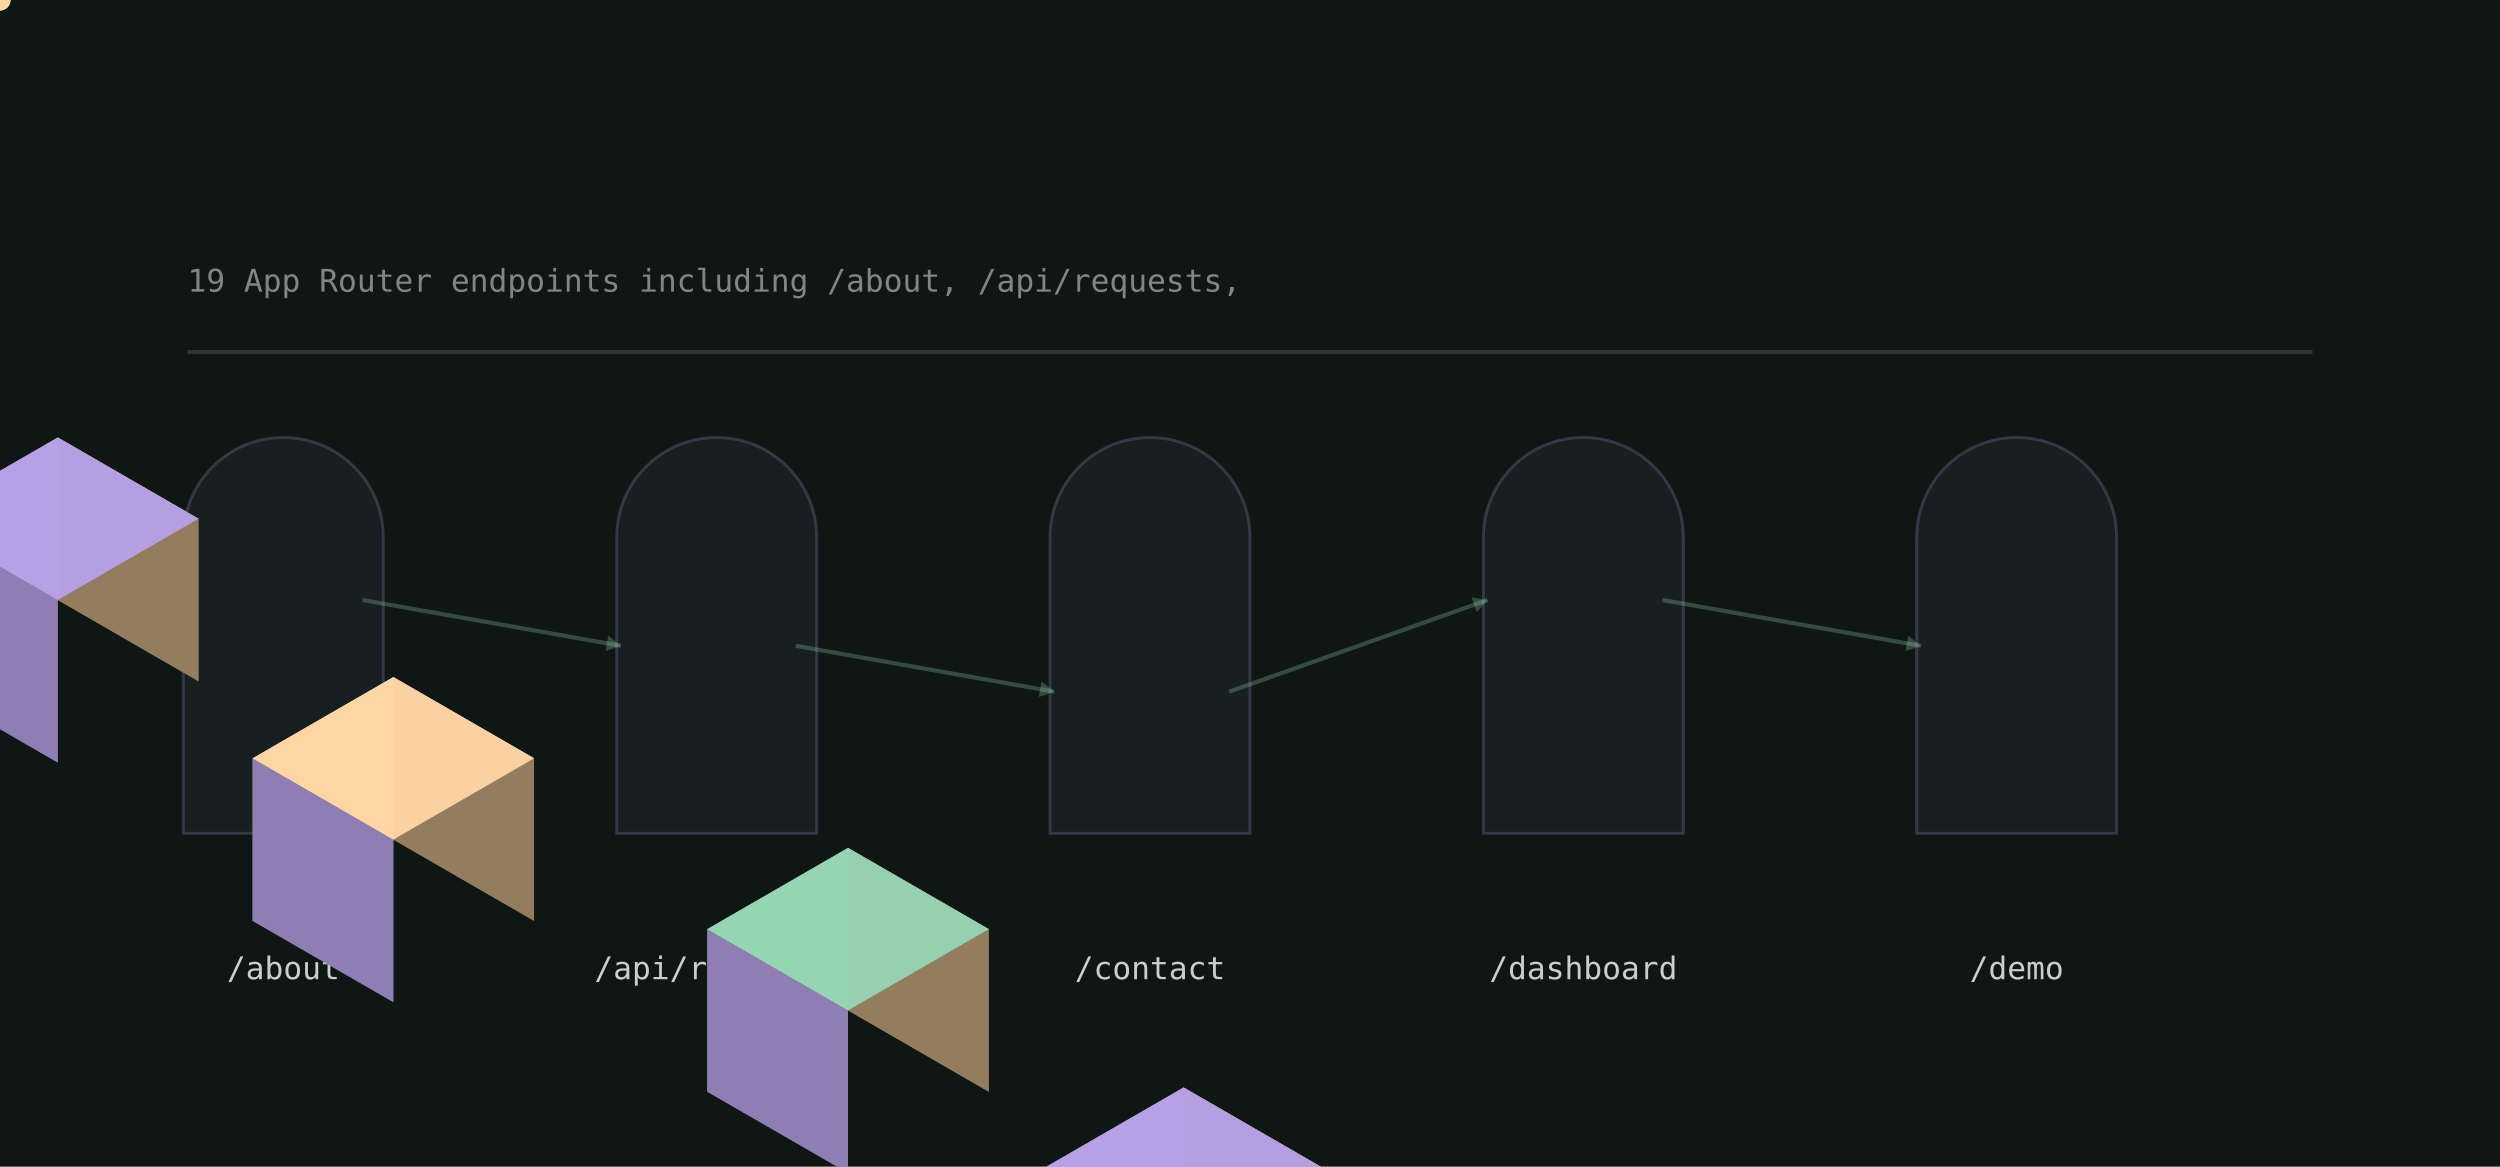
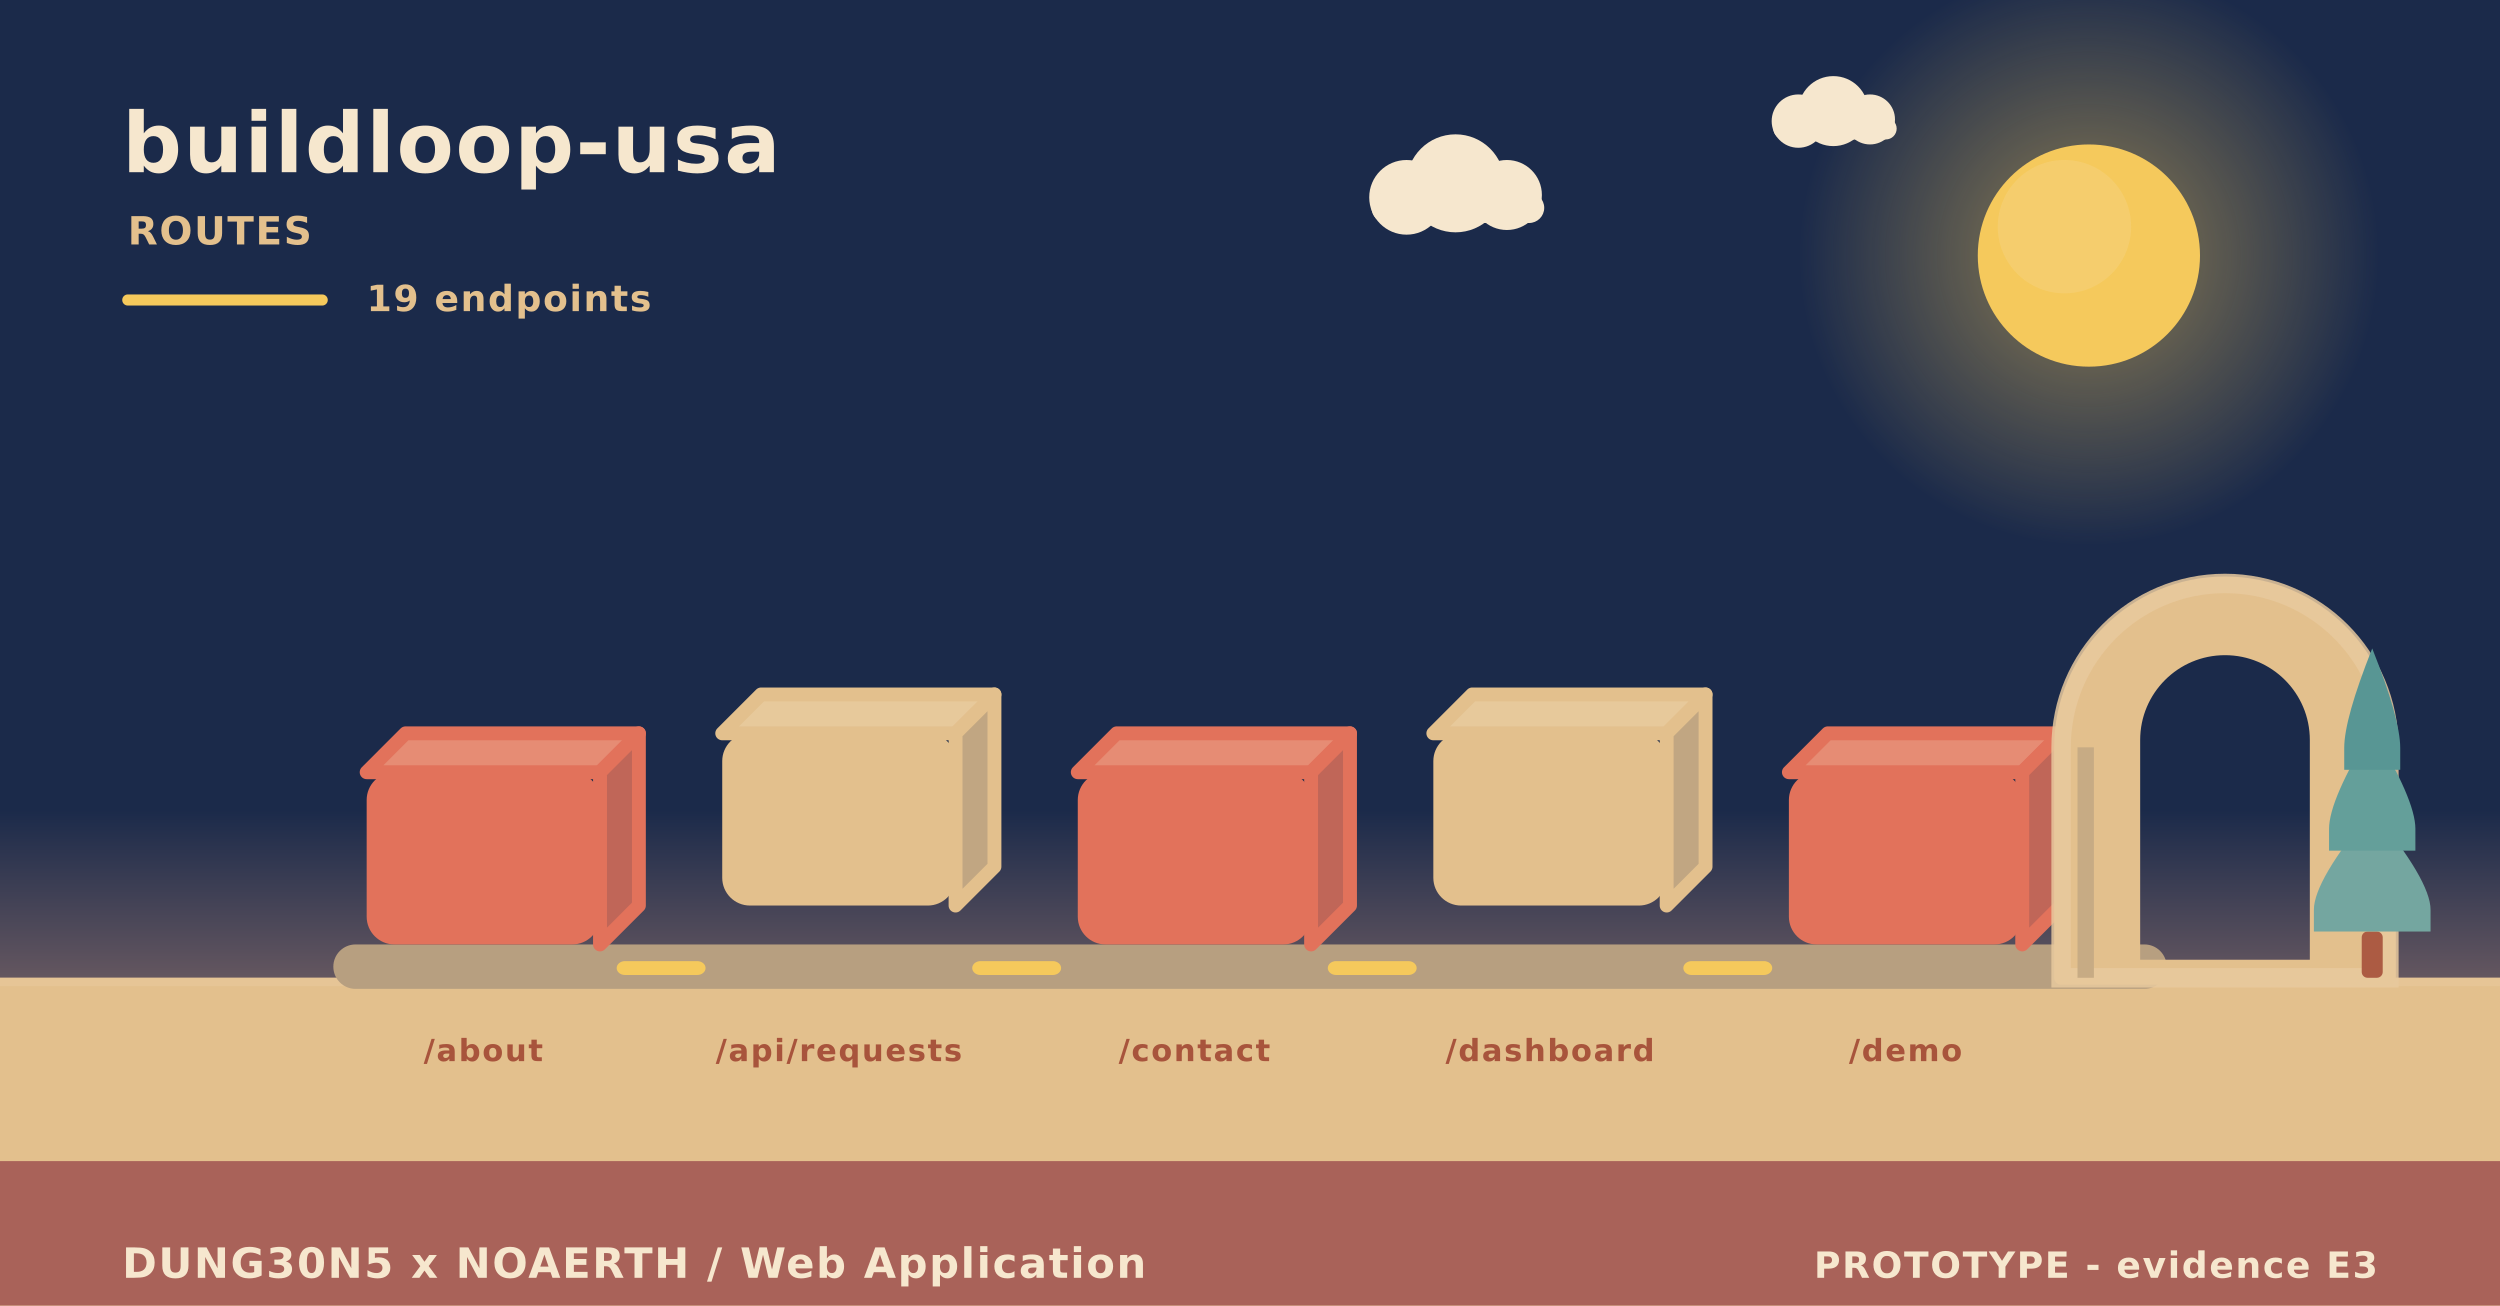
- <svg xmlns="http://www.w3.org/2000/svg" viewBox="0 0 1200 560" width="1200" height="560" role="img" aria-label="buildloop-usa data flow">
-   <rect width="1200" height="560" fill="#0f1714" />
-   <defs>
-     <linearGradient id="gf" x1="0" y1="0" x2="1" y2="1">
-       <stop offset="0%" stop-color="#95d5b2" />
-       <stop offset="100%" stop-color="#b8a1e6" />
-     </linearGradient>
-   </defs>
-   <path d="M88.00,400.00 L88.00,258.00 A48.00,48.00 0 0 1 184.00,258.00 L184.00,400.00 Z" fill="rgba(184,161,230,0.100)" opacity="0.55" stroke="rgba(184,161,230,0.400)" stroke-width="1.4" />
-   <polygon points="-133.37,173.00 -65.82,212.00 -65.82,134.00 -133.37,95.00" fill="#947c60" opacity="0.95" />
-   <polygon points="-200.92,212.00 -133.37,251.00 -133.37,173.00 -200.92,134.00" fill="#907eb3" opacity="0.95" />
-   <polygon points="-133.37,95.00 -65.82,134.00 -133.37,173.00 -200.92,134.00" fill="#95d5b2" opacity="0.95" />
+ <svg xmlns="http://www.w3.org/2000/svg" width="900" height="470" viewBox="0 0 900 470" role="img" aria-label="buildloop-usa - how data moves">
+   <linearGradient id="skyd" x1="0" y1="0" x2="0" y2="1">
+     <stop offset="0" stop-color="#1b2a4a" />
+     <stop offset="0.62" stop-color="#1b2a4a" />
+     <stop offset="1" stop-color="#f3ad8a" />
+   </linearGradient>
+   <rect width="900" height="470" fill="url(#skyd)" />
+   <radialGradient id="sund">
+     <stop offset="0.35" stop-color="#f5c95c" stop-opacity="0.34" />
+     <stop offset="1" stop-color="#f5c95c" stop-opacity="0" />
+   </radialGradient>
+   <circle cx="752" cy="92" r="104" fill="url(#sund)" />
+   <circle cx="752" cy="92" r="40" fill="#f5c95c" />
+   <circle cx="743.2" cy="81.6" r="24" fill="#f5d27e" opacity="0.5" />
  <g>
-     <polygon points="-133.37,173.00 -65.82,212.00 -65.82,134.00 -133.37,95.00" fill="#947c60" opacity="0.95" />
-     <polygon points="-200.92,212.00 -133.37,251.00 -133.37,173.00 -200.92,134.00" fill="#907eb3" opacity="0.95" />
-     <polygon points="-133.37,95.00 -65.82,134.00 -133.37,173.00 -200.92,134.00" fill="#95d5b2" opacity="0.95" />
-     <animate attributeName="opacity" values="0.25;1.0;0.25" dur="3.875s" begin="0.0s" repeatCount="indefinite" />
+     <circle cx="524" cy="66" r="17.64" fill="#f6e7ce" />
+     <circle cx="506.36" cy="71.04" r="13.44" fill="#f6e7ce" />
+     <circle cx="542.48" cy="70.2" r="12.6" fill="#f6e7ce" />
+     <rect x="493.76" y="69.36" width="62.16" height="10.92" rx="5.46" fill="#f6e7ce" />
+     <animateTransform attributeName="transform" type="translate" values="0 0;24 0;0 0" dur="36s" begin="0s" repeatCount="indefinite" />
  </g>
-   <text x="136" y="470" font-family="ui-monospace,Menlo,monospace" font-size="15" fill="rgba(240,248,244,0.820)" text-anchor="middle">/about</text>
-   <path d="M296.00,400.00 L296.00,258.00 A48.00,48.00 0 0 1 392.00,258.00 L392.00,400.00 Z" fill="rgba(184,161,230,0.100)" opacity="0.55" stroke="rgba(184,161,230,0.400)" stroke-width="1.4" />
-   <polygon points="27.71,288.00 95.26,327.00 95.26,249.00 27.71,210.00" fill="#947c60" opacity="0.95" />
-   <polygon points="-39.84,327.00 27.71,366.00 27.71,288.00 -39.84,249.00" fill="#907eb3" opacity="0.95" />
-   <polygon points="27.71,210.00 95.26,249.00 27.71,288.00 -39.84,249.00" fill="#b8a1e6" opacity="0.95" />
  <g>
-     <polygon points="27.71,288.00 95.26,327.00 95.26,249.00 27.71,210.00" fill="#947c60" opacity="0.95" />
-     <polygon points="-39.84,327.00 27.71,366.00 27.71,288.00 -39.84,249.00" fill="#907eb3" opacity="0.95" />
-     <polygon points="27.71,210.00 95.26,249.00 27.71,288.00 -39.84,249.00" fill="#b8a1e6" opacity="0.95" />
-     <animate attributeName="opacity" values="0.25;1.0;0.25" dur="3.875s" begin="0.4s" repeatCount="indefinite" />
+     <circle cx="660" cy="40" r="12.6" fill="#f6e7ce" />
+     <circle cx="647.4" cy="43.6" r="9.6" fill="#f6e7ce" />
+     <circle cx="673.2" cy="43" r="9" fill="#f6e7ce" />
+     <rect x="638.4" y="42.4" width="44.4" height="7.8" rx="3.9" fill="#f6e7ce" />
+     <animateTransform attributeName="transform" type="translate" values="0 0;-18 0;0 0" dur="46s" begin="3s" repeatCount="indefinite" />
  </g>
-   <text x="344" y="470" font-family="ui-monospace,Menlo,monospace" font-size="15" fill="rgba(240,248,244,0.820)" text-anchor="middle">/api/requests</text>
-   <line x1="174.00" y1="288.00" x2="298.00" y2="310.00" stroke="rgba(149,213,178,0.500)" stroke-width="2.00" opacity="0.55" />
-   <polygon points="298.00,310.00 291.97,305.07 290.64,312.55" fill="rgba(149,213,178,0.500)" opacity="0.55" />
-   <g opacity="0.9">
-     <circle cx="0.00" cy="0.00" r="5.00" fill="#ffd6a5" opacity="1.00" />
-     <animateTransform attributeName="transform" type="translate" values="174.00,288.00 298.00,310.00" dur="3.1s" begin="0.0s" repeatCount="indefinite" />
-     <animateTransform attributeName="transform" type="translate" values="298.00,310.00 174.00,288.00" dur="3.1s" begin="1.55s" repeatCount="indefinite" />
+   <rect x="0" y="352" width="900" height="118" fill="#e3c08d" />
+   <rect x="0" y="352" width="900" height="3" fill="#e6c596" />
+   <text x="44" y="62" font-family="Verdana,DejaVu Sans,sans-serif" font-size="30" font-weight="700" letter-spacing="0.6" fill="#f6e7ce" text-anchor="start">buildloop-usa</text>
+   <text x="46" y="88" font-family="Verdana,DejaVu Sans,sans-serif" font-size="14" font-weight="700" letter-spacing="0.6" fill="#e3c08d" text-anchor="start">ROUTES</text>
+   <rect x="44" y="106" width="74" height="4" rx="2" fill="#f5c95c" />
+   <text x="132" y="112" font-family="Verdana,DejaVu Sans,sans-serif" font-size="13" font-weight="700" letter-spacing="0.6" fill="#e3c08d" text-anchor="start">19 endpoints</text>
+   <rect x="120" y="340" width="660" height="16" rx="8" fill="#b79f80" />
+   <g>
+     <path d="M132,278 L216,278 L230,264 L146,264 Z" fill="#e68c74" stroke="#e2725b" stroke-width="5" stroke-linejoin="round" />
+     <path d="M216,278 L230,264 L230,326 L216,340 Z" fill="#c06658" stroke="#e2725b" stroke-width="5" stroke-linejoin="round" />
+     <rect x="132" y="278" width="84" height="62" rx="10" fill="#e2725b" />
+     <animateTransform attributeName="transform" type="translate" values="0 10;0 0" dur="0.8s" begin="0s" fill="freeze" />
  </g>
-   <path d="M504.00,400.00 L504.00,258.00 A48.00,48.00 0 0 1 600.00,258.00 L600.00,400.00 Z" fill="rgba(184,161,230,0.100)" opacity="0.55" stroke="rgba(184,161,230,0.400)" stroke-width="1.4" />
-   <polygon points="188.79,403.00 256.34,442.00 256.34,364.00 188.79,325.00" fill="#947c60" opacity="0.95" />
-   <polygon points="121.24,442.00 188.79,481.00 188.79,403.00 121.24,364.00" fill="#907eb3" opacity="0.95" />
-   <polygon points="188.79,325.00 256.34,364.00 188.79,403.00 121.24,364.00" fill="#ffd6a5" opacity="0.95" />
+   <text x="174" y="382" font-family="Verdana,DejaVu Sans,sans-serif" font-size="11" font-weight="700" letter-spacing="0.6" fill="#a8543c" text-anchor="middle">/about</text>
  <g>
-     <polygon points="188.79,403.00 256.34,442.00 256.34,364.00 188.79,325.00" fill="#947c60" opacity="0.95" />
-     <polygon points="121.24,442.00 188.79,481.00 188.79,403.00 121.24,364.00" fill="#907eb3" opacity="0.95" />
-     <polygon points="188.79,325.00 256.34,364.00 188.79,403.00 121.24,364.00" fill="#ffd6a5" opacity="0.95" />
-     <animate attributeName="opacity" values="0.25;1.0;0.25" dur="3.875s" begin="0.8s" repeatCount="indefinite" />
+     <path d="M260,264 L344,264 L358,250 L274,250 Z" fill="#e7c99b" stroke="#e3c08d" stroke-width="5" stroke-linejoin="round" />
+     <path d="M344,264 L358,250 L358,312 L344,326 Z" fill="#c1a682" stroke="#e3c08d" stroke-width="5" stroke-linejoin="round" />
+     <rect x="260" y="264" width="84" height="62" rx="10" fill="#e3c08d" />
+     <animateTransform attributeName="transform" type="translate" values="0 10;0 0" dur="0.8s" begin="0.26s" fill="freeze" />
  </g>
-   <text x="552" y="470" font-family="ui-monospace,Menlo,monospace" font-size="15" fill="rgba(240,248,244,0.820)" text-anchor="middle">/contact</text>
-   <line x1="382.00" y1="310.00" x2="506.00" y2="332.00" stroke="rgba(149,213,178,0.500)" stroke-width="2.00" opacity="0.55" />
-   <polygon points="506.00,332.00 499.97,327.07 498.64,334.55" fill="rgba(149,213,178,0.500)" opacity="0.55" />
-   <g opacity="0.9">
-     <circle cx="0.00" cy="0.00" r="5.00" fill="#ffd6a5" opacity="1.00" />
-     <animateTransform attributeName="transform" type="translate" values="382.00,310.00 506.00,332.00" dur="3.1s" begin="0.45s" repeatCount="indefinite" />
-     <animateTransform attributeName="transform" type="translate" values="506.00,332.00 382.00,310.00" dur="3.1s" begin="2.0s" repeatCount="indefinite" />
+   <text x="302" y="382" font-family="Verdana,DejaVu Sans,sans-serif" font-size="11" font-weight="700" letter-spacing="0.6" fill="#a8543c" text-anchor="middle">/api/requests</text>
+   <rect x="222" y="346" width="32" height="5" rx="3" fill="#f5c95c" />
+   <animate attributeName="opacity" values="0.3;1;0.3" dur="3.4s" begin="0.5s" repeatCount="indefinite" />
+   <g>
+     <path d="M388,278 L472,278 L486,264 L402,264 Z" fill="#e68c74" stroke="#e2725b" stroke-width="5" stroke-linejoin="round" />
+     <path d="M472,278 L486,264 L486,326 L472,340 Z" fill="#c06658" stroke="#e2725b" stroke-width="5" stroke-linejoin="round" />
+     <rect x="388" y="278" width="84" height="62" rx="10" fill="#e2725b" />
+     <animateTransform attributeName="transform" type="translate" values="0 10;0 0" dur="0.8s" begin="0.52s" fill="freeze" />
  </g>
-   <path d="M712.00,400.00 L712.00,258.00 A48.00,48.00 0 0 1 808.00,258.00 L808.00,400.00 Z" fill="rgba(184,161,230,0.100)" opacity="0.55" stroke="rgba(184,161,230,0.400)" stroke-width="1.4" />
-   <polygon points="407.03,485.00 474.58,524.00 474.58,446.00 407.03,407.00" fill="#947c60" opacity="0.95" />
-   <polygon points="339.48,524.00 407.03,563.00 407.03,485.00 339.48,446.00" fill="#907eb3" opacity="0.95" />
-   <polygon points="407.03,407.00 474.58,446.00 407.03,485.00 339.48,446.00" fill="#95d5b2" opacity="0.95" />
+   <text x="430" y="382" font-family="Verdana,DejaVu Sans,sans-serif" font-size="11" font-weight="700" letter-spacing="0.6" fill="#a8543c" text-anchor="middle">/contact</text>
+   <rect x="350" y="346" width="32" height="5" rx="3" fill="#f5c95c" />
+   <animate attributeName="opacity" values="0.3;1;0.3" dur="3.4s" begin="1s" repeatCount="indefinite" />
  <g>
-     <polygon points="407.03,485.00 474.58,524.00 474.58,446.00 407.03,407.00" fill="#947c60" opacity="0.95" />
-     <polygon points="339.48,524.00 407.03,563.00 407.03,485.00 339.48,446.00" fill="#907eb3" opacity="0.95" />
-     <polygon points="407.03,407.00 474.58,446.00 407.03,485.00 339.48,446.00" fill="#95d5b2" opacity="0.95" />
-     <animate attributeName="opacity" values="0.25;1.0;0.25" dur="3.875s" begin="1.2s" repeatCount="indefinite" />
+     <path d="M516,264 L600,264 L614,250 L530,250 Z" fill="#e7c99b" stroke="#e3c08d" stroke-width="5" stroke-linejoin="round" />
+     <path d="M600,264 L614,250 L614,312 L600,326 Z" fill="#c1a682" stroke="#e3c08d" stroke-width="5" stroke-linejoin="round" />
+     <rect x="516" y="264" width="84" height="62" rx="10" fill="#e3c08d" />
+     <animateTransform attributeName="transform" type="translate" values="0 10;0 0" dur="0.8s" begin="0.78s" fill="freeze" />
  </g>
-   <text x="760" y="470" font-family="ui-monospace,Menlo,monospace" font-size="15" fill="rgba(240,248,244,0.820)" text-anchor="middle">/dashboard</text>
-   <line x1="590.00" y1="332.00" x2="714.00" y2="288.00" stroke="rgba(149,213,178,0.500)" stroke-width="2.00" opacity="0.55" />
-   <polygon points="714.00,288.00 706.32,286.69 708.86,293.86" fill="rgba(149,213,178,0.500)" opacity="0.55" />
-   <g opacity="0.9">
-     <circle cx="0.00" cy="0.00" r="5.00" fill="#ffd6a5" opacity="1.00" />
-     <animateTransform attributeName="transform" type="translate" values="590.00,332.00 714.00,288.00" dur="3.1s" begin="0.9s" repeatCount="indefinite" />
-     <animateTransform attributeName="transform" type="translate" values="714.00,288.00 590.00,332.00" dur="3.1s" begin="2.45s" repeatCount="indefinite" />
+   <text x="558" y="382" font-family="Verdana,DejaVu Sans,sans-serif" font-size="11" font-weight="700" letter-spacing="0.6" fill="#a8543c" text-anchor="middle">/dashboard</text>
+   <rect x="478" y="346" width="32" height="5" rx="3" fill="#f5c95c" />
+   <animate attributeName="opacity" values="0.3;1;0.3" dur="3.4s" begin="1.5s" repeatCount="indefinite" />
+   <g>
+     <path d="M644,278 L728,278 L742,264 L658,264 Z" fill="#e68c74" stroke="#e2725b" stroke-width="5" stroke-linejoin="round" />
+     <path d="M728,278 L742,264 L742,326 L728,340 Z" fill="#c06658" stroke="#e2725b" stroke-width="5" stroke-linejoin="round" />
+     <rect x="644" y="278" width="84" height="62" rx="10" fill="#e2725b" />
+     <animateTransform attributeName="transform" type="translate" values="0 10;0 0" dur="0.8s" begin="1.04s" fill="freeze" />
  </g>
-   <path d="M920.00,400.00 L920.00,258.00 A48.00,48.00 0 0 1 1016.00,258.00 L1016.00,400.00 Z" fill="rgba(184,161,230,0.100)" opacity="0.55" stroke="rgba(184,161,230,0.400)" stroke-width="1.4" />
-   <polygon points="568.11,600.00 635.66,639.00 635.66,561.00 568.11,522.00" fill="#947c60" opacity="0.95" />
-   <polygon points="500.56,639.00 568.11,678.00 568.11,600.00 500.56,561.00" fill="#907eb3" opacity="0.95" />
-   <polygon points="568.11,522.00 635.66,561.00 568.11,600.00 500.56,561.00" fill="#b8a1e6" opacity="0.95" />
-   <g>
-     <polygon points="568.11,600.00 635.66,639.00 635.66,561.00 568.11,522.00" fill="#947c60" opacity="0.95" />
-     <polygon points="500.56,639.00 568.11,678.00 568.11,600.00 500.56,561.00" fill="#907eb3" opacity="0.95" />
-     <polygon points="568.11,522.00 635.66,561.00 568.11,600.00 500.56,561.00" fill="#b8a1e6" opacity="0.95" />
-     <animate attributeName="opacity" values="0.25;1.0;0.25" dur="3.875s" begin="1.6s" repeatCount="indefinite" />
-   </g>
-   <text x="968" y="470" font-family="ui-monospace,Menlo,monospace" font-size="15" fill="rgba(240,248,244,0.820)" text-anchor="middle">/demo</text>
-   <line x1="798.00" y1="288.00" x2="922.00" y2="310.00" stroke="rgba(149,213,178,0.500)" stroke-width="2.00" opacity="0.55" />
-   <polygon points="922.00,310.00 915.97,305.07 914.64,312.55" fill="rgba(149,213,178,0.500)" opacity="0.55" />
-   <g opacity="0.9">
-     <circle cx="0.00" cy="0.00" r="5.00" fill="#ffd6a5" opacity="1.00" />
-     <animateTransform attributeName="transform" type="translate" values="798.00,288.00 922.00,310.00" dur="3.1s" begin="1.35s" repeatCount="indefinite" />
-     <animateTransform attributeName="transform" type="translate" values="922.00,310.00 798.00,288.00" dur="3.1s" begin="2.9s" repeatCount="indefinite" />
-   </g>
-   <rect x="90.00" y="168.00" width="1020.00" height="2.00" rx="0.00" fill="rgba(240,248,244,0.140)" opacity="1.00" />
-   <text x="90" y="140" font-family="ui-monospace,Menlo,monospace" font-size="15" fill="rgba(240,248,244,0.500)">19 App Router endpoints including /about, /api/requests,</text>
+   <text x="686" y="382" font-family="Verdana,DejaVu Sans,sans-serif" font-size="11" font-weight="700" letter-spacing="0.6" fill="#a8543c" text-anchor="middle">/demo</text>
+   <rect x="606" y="346" width="32" height="5" rx="3" fill="#f5c95c" />
+   <animate attributeName="opacity" values="0.3;1;0.3" dur="3.4s" begin="2s" repeatCount="indefinite" />
+   <path d="M742,352 L742,269.04 A59,59 0 0 1 860,269.04 L860,352 Z M767.96,348 L767.96,266.4 A33.04,33.04 0 0 1 834.04,266.4 L834.04,348 Z" fill="#e3c08d" fill-rule="evenodd" stroke="#e3c08d" stroke-width="5" stroke-linejoin="round" />
+   <path d="M742,352 L742,269.04 A59,59 0 0 1 860,269.04 L860,352 Z" fill="none" stroke="#e8c99d" stroke-width="7" stroke-linecap="round" opacity="0.85" />
+   <rect x="747.9" y="269.04" width="5.9" height="82.96" fill="#c7ab84" />
+   <rect x="850.22" y="335.36" width="7.56" height="16.64" rx="2.1" fill="#ac5b43" />
+   <path d="M854,291.68 Q833,317.01 833,327.5 Q833,335.36 833,335.36 L875,335.36 Q875,335.36 875,327.5 Q875,317.01 854,291.68 Z" fill="#74a6a0" />
+   <path d="M854,262.56 Q838.46,287.89 838.46,298.38 Q838.46,306.24 838.46,306.24 L869.54,306.24 Q869.54,306.24 869.54,298.38 Q869.54,287.89 854,262.56 Z" fill="#649f9a" />
+   <path d="M854,233.44 Q843.92,258.77 843.92,269.26 Q843.92,277.12 843.92,277.12 L864.08,277.12 Q864.08,277.12 864.08,269.26 Q864.08,258.77 854,233.44 Z" fill="#589694" />
+   <rect x="0" y="418" width="900" height="52" rx="0" fill="#a65c56" opacity="0.94" />
+   <text x="44" y="460" font-family="Verdana,DejaVu Sans,sans-serif" font-size="15" font-weight="700" letter-spacing="0.6" fill="#f6e7ce" text-anchor="start">DUNG30N5 x NOAERTH  /  Web Application</text>
+   <text x="856" y="460" font-family="Verdana,DejaVu Sans,sans-serif" font-size="13" font-weight="700" letter-spacing="0.6" fill="#f6e7ce" text-anchor="end">PROTOTYPE  -  evidence E3</text>
</svg>
